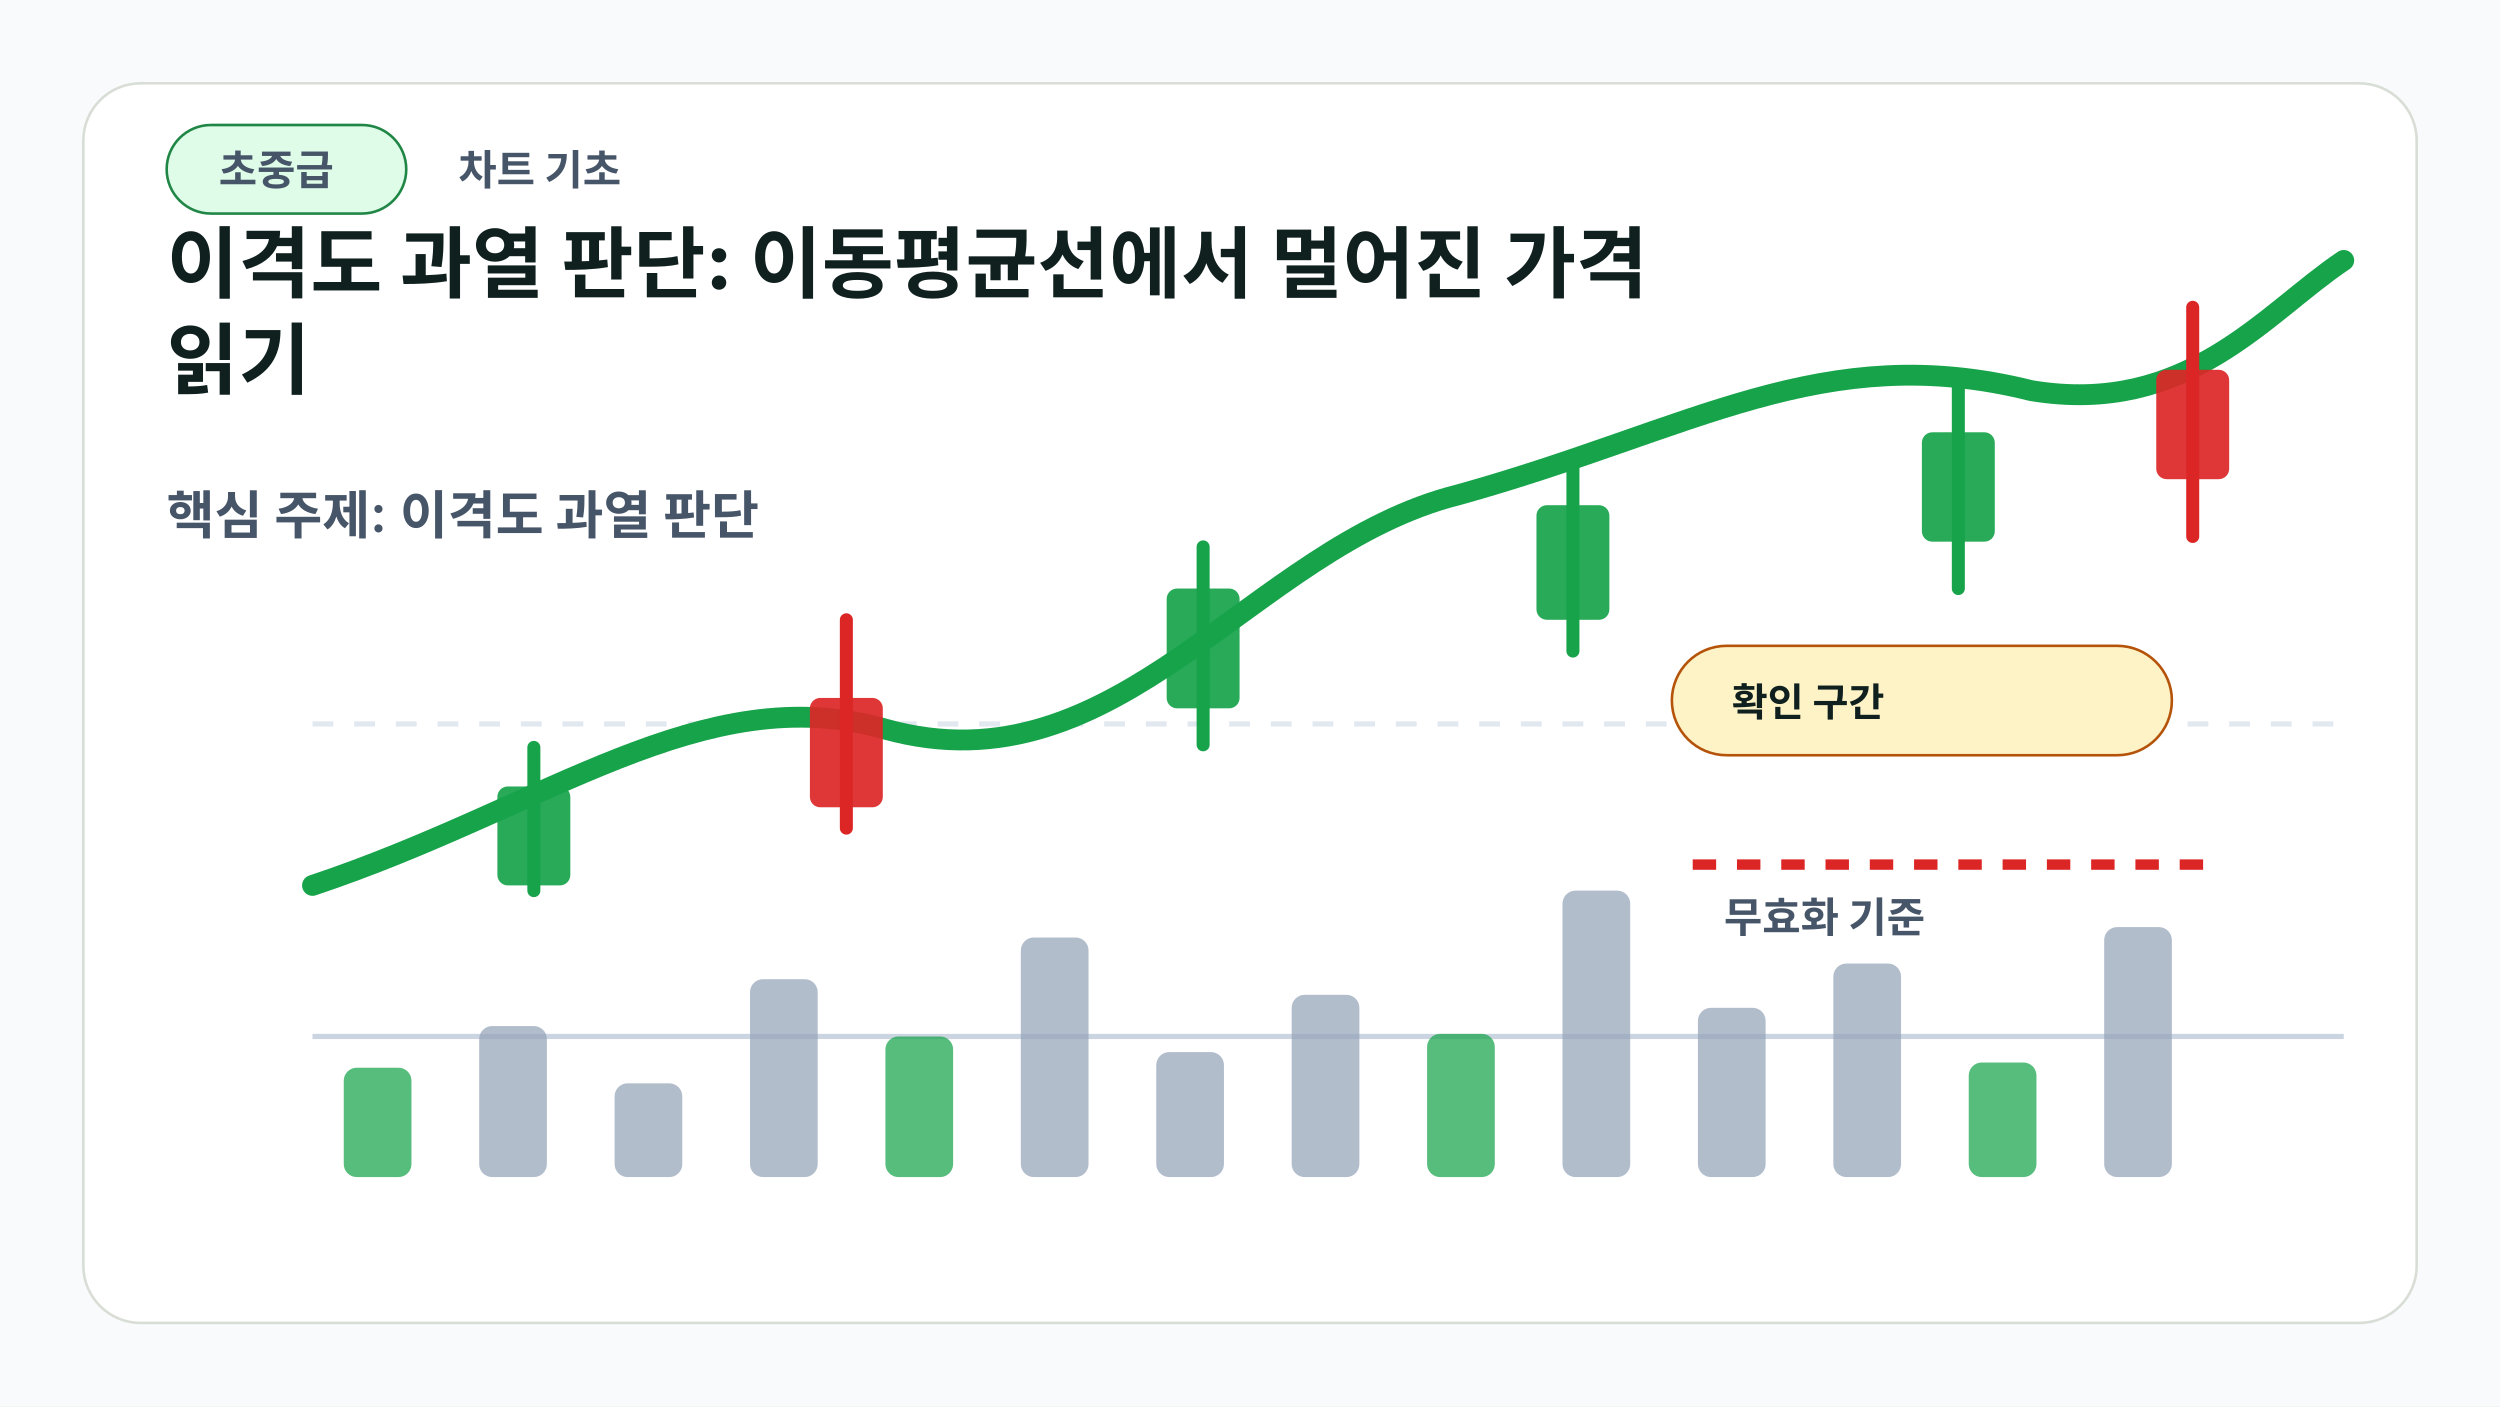
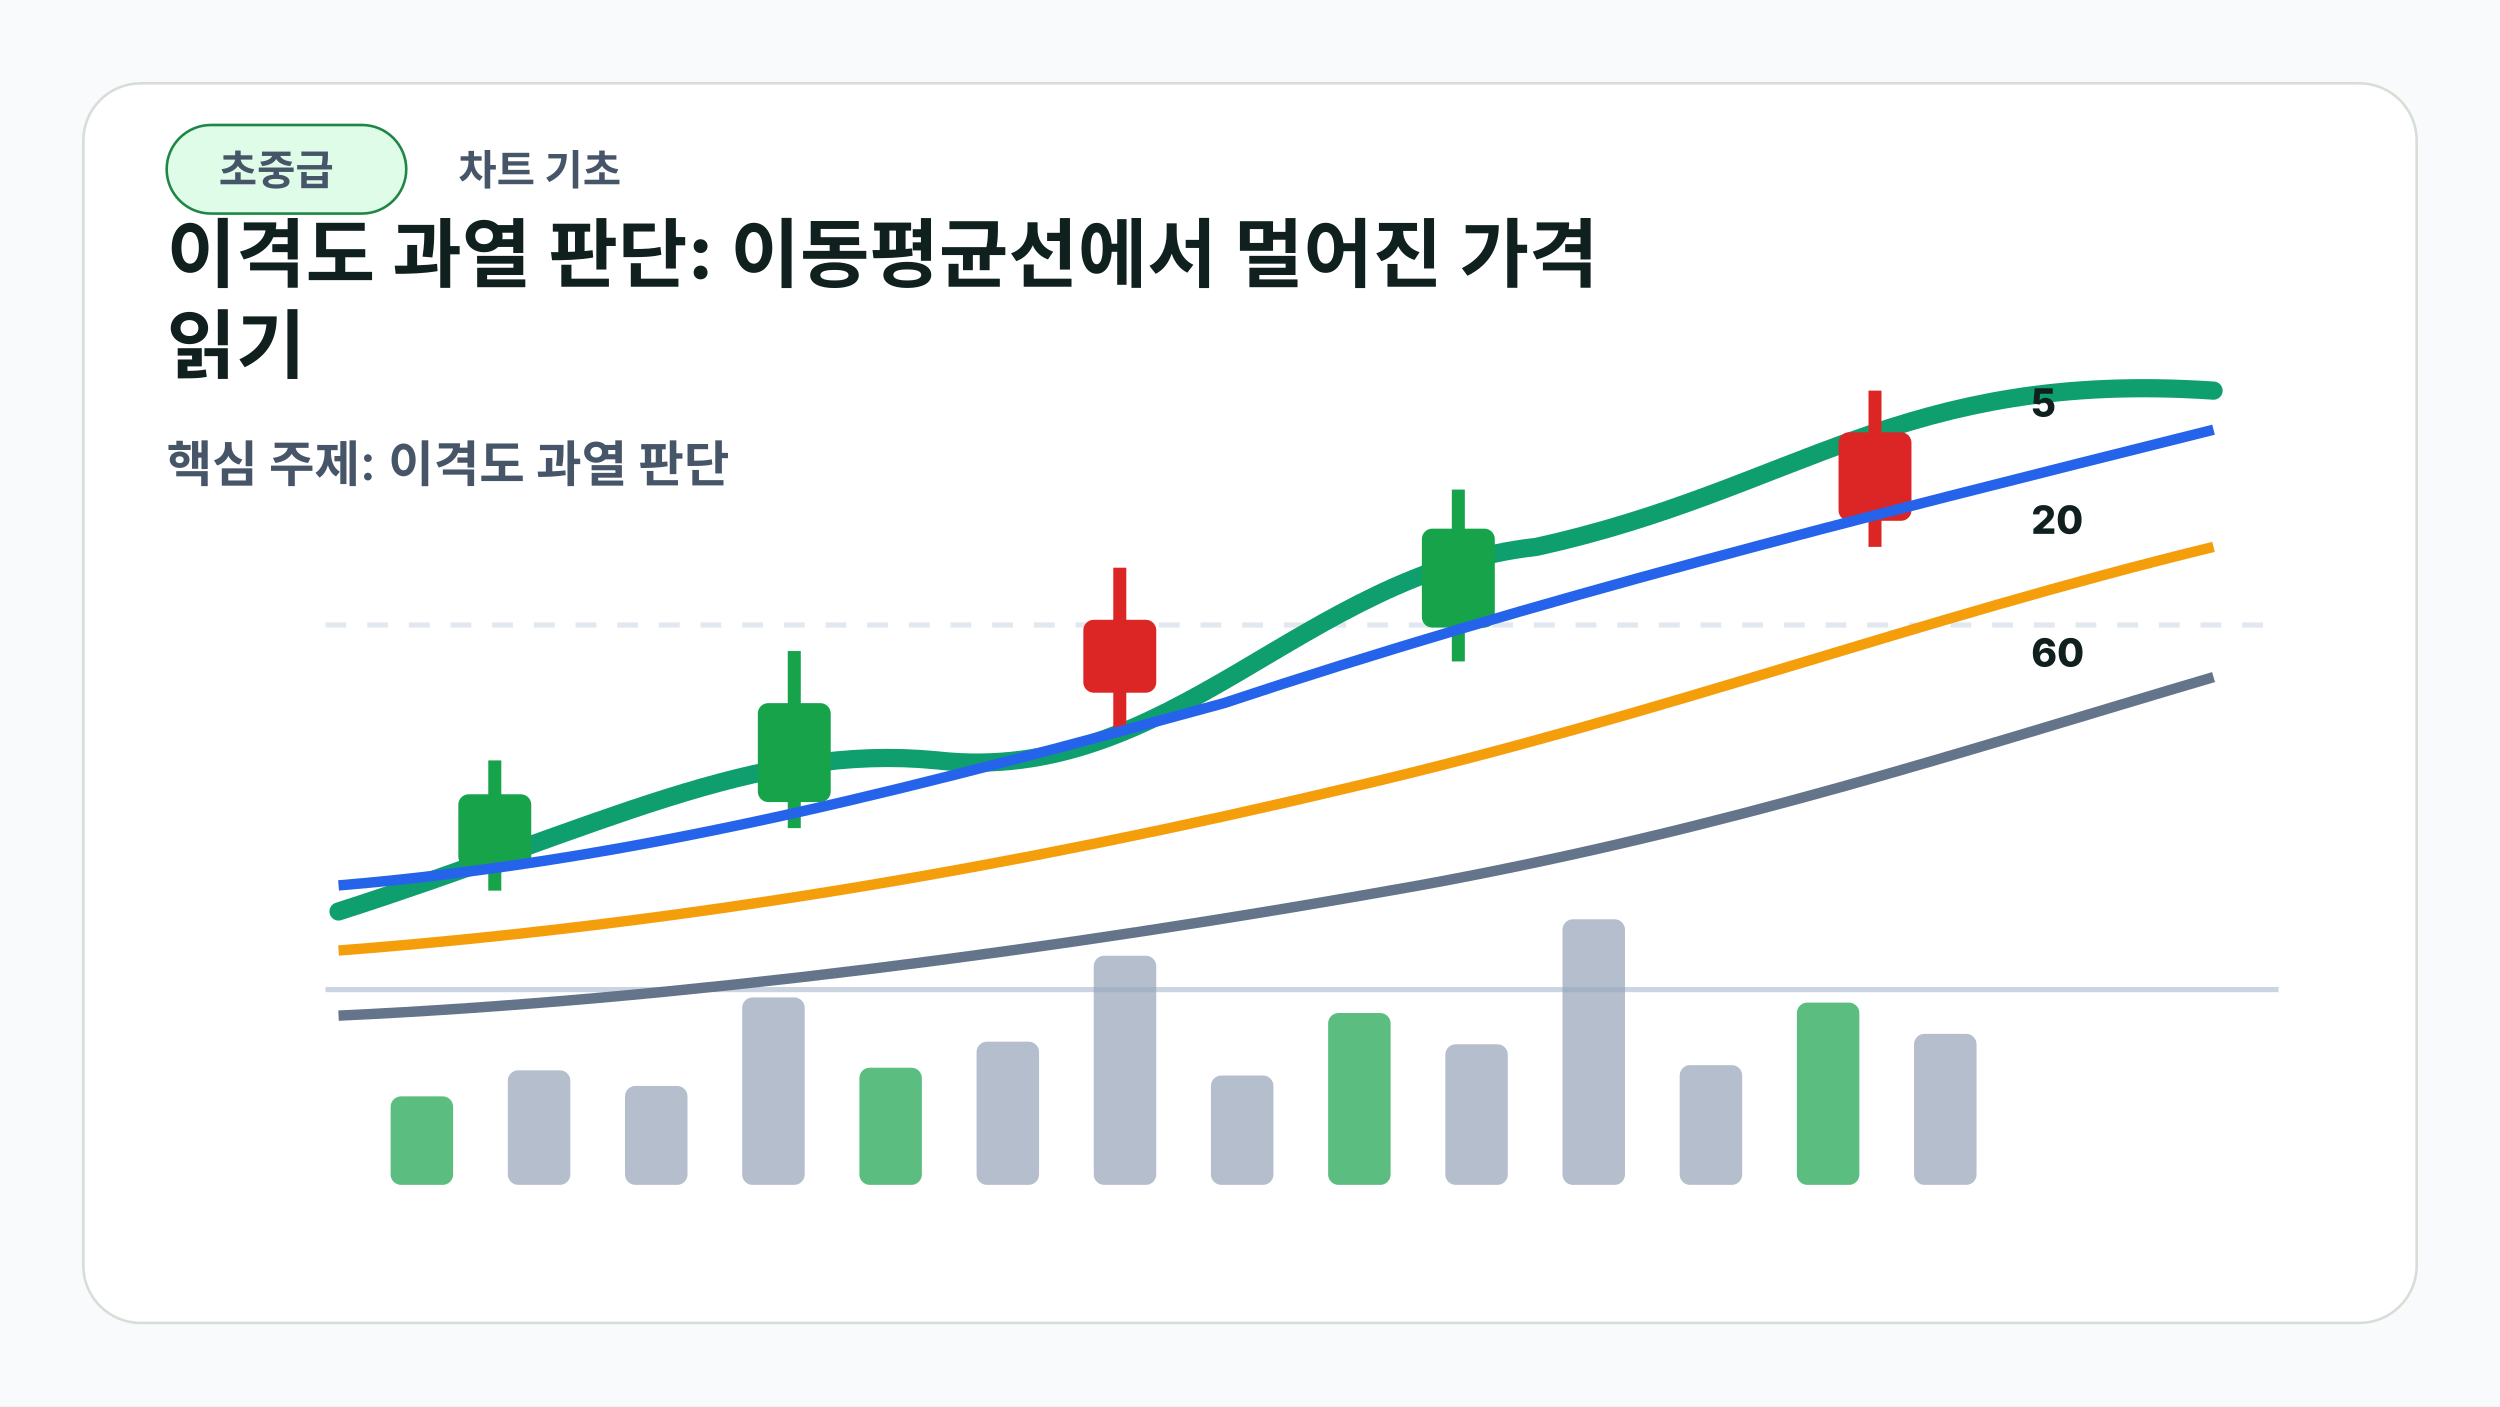
<svg xmlns="http://www.w3.org/2000/svg" width="960" height="540" viewBox="0 0 960 540" role="img" aria-labelledby="title desc">
-   <style>.title{font:800 30px system-ui,-apple-system,Segoe UI,sans-serif;fill:#10201f}.item{font:600 20px system-ui,-apple-system,Segoe UI,sans-serif;fill:#475569}.small{font:700 16px system-ui,-apple-system,Segoe UI,sans-serif;fill:#475569}.label{font:800 15px system-ui,-apple-system,Segoe UI,sans-serif;fill:#10201f}</style>
+   <style>.title{font:800 29px system-ui,-apple-system,Segoe UI,sans-serif;fill:#10201f}.item{font:600 19px system-ui,-apple-system,Segoe UI,sans-serif;fill:#475569}.small{font:700 16px system-ui,-apple-system,Segoe UI,sans-serif;fill:#475569}.label{font:800 15px system-ui,-apple-system,Segoe UI,sans-serif;fill:#10201f}.muted{font:600 14px system-ui,-apple-system,Segoe UI,sans-serif;fill:#64748b}</style>
  <rect width="960" height="540" fill="#f8fafc" />
  <rect x="32" y="32" width="896" height="476" rx="22" fill="white" stroke="#d8ded6" />
  <rect x="64" y="48" width="92" height="34" rx="17" fill="#dcfce7" stroke="#15803d" opacity="0.95" />
  <text x="84" y="71" class="small">초중급</text>
  <text x="176" y="71" class="small">차트 기초</text>
-   <text x="64" y="112" class="title">이격도 과열 판단: 이동평균선에서 멀어진 가격</text>
-   <text x="64" y="149" class="title">읽기</text>
-   <text x="64" y="205" class="item">핵심 주제: 이격도 과열 판단</text>
-   <g transform="translate(0,0)">
-     <line x1="120" y1="398" x2="900" y2="398" stroke="#cbd5e1" stroke-width="2" />
-     <line x1="120" y1="278" x2="900" y2="278" stroke="#e2e8f0" stroke-width="2" stroke-dasharray="8 8" />
-     <path d="M120 340 C210 310 270 260 340 280 C430 305 480 210 560 190 C650 165 700 130 780 150 C840 160 870 120 900 100" fill="none" stroke="#16a34a" stroke-width="8" stroke-linecap="round" stroke-linejoin="round" />
-     <line x1="205" y1="287" x2="205" y2="342" stroke="#16a34a" stroke-width="5" stroke-linecap="round" />
-     <rect x="191" y="302" width="28" height="38" rx="4" fill="#16a34a" opacity="0.92" />
-     <line x1="325" y1="238" x2="325" y2="318" stroke="#dc2626" stroke-width="5" stroke-linecap="round" />
-     <rect x="311" y="268" width="28" height="42" rx="4" fill="#dc2626" opacity="0.92" />
-     <line x1="462" y1="210" x2="462" y2="286" stroke="#16a34a" stroke-width="5" stroke-linecap="round" />
-     <rect x="448" y="226" width="28" height="46" rx="4" fill="#16a34a" opacity="0.92" />
-     <line x1="604" y1="176" x2="604" y2="250" stroke="#16a34a" stroke-width="5" stroke-linecap="round" />
-     <rect x="590" y="194" width="28" height="44" rx="4" fill="#16a34a" opacity="0.92" />
-     <line x1="752" y1="146" x2="752" y2="226" stroke="#16a34a" stroke-width="5" stroke-linecap="round" />
-     <rect x="738" y="166" width="28" height="42" rx="4" fill="#16a34a" opacity="0.92" />
-     <line x1="842" y1="118" x2="842" y2="206" stroke="#dc2626" stroke-width="5" stroke-linecap="round" />
-     <rect x="828" y="142" width="28" height="42" rx="4" fill="#dc2626" opacity="0.92" />
-     <rect x="132" y="410" width="26" height="42" rx="5" fill="#16a34a" opacity="0.72" />
-     <rect x="184" y="394" width="26" height="58" rx="5" fill="#94a3b8" opacity="0.72" />
-     <rect x="236" y="416" width="26" height="36" rx="5" fill="#94a3b8" opacity="0.72" />
-     <rect x="288" y="376" width="26" height="76" rx="5" fill="#94a3b8" opacity="0.72" />
-     <rect x="340" y="398" width="26" height="54" rx="5" fill="#16a34a" opacity="0.72" />
-     <rect x="392" y="360" width="26" height="92" rx="5" fill="#94a3b8" opacity="0.72" />
-     <rect x="444" y="404" width="26" height="48" rx="5" fill="#94a3b8" opacity="0.72" />
-     <rect x="496" y="382" width="26" height="70" rx="5" fill="#94a3b8" opacity="0.72" />
-     <rect x="548" y="397" width="26" height="55" rx="5" fill="#16a34a" opacity="0.72" />
-     <rect x="600" y="342" width="26" height="110" rx="5" fill="#94a3b8" opacity="0.72" />
-     <rect x="652" y="387" width="26" height="65" rx="5" fill="#94a3b8" opacity="0.72" />
-     <rect x="704" y="370" width="26" height="82" rx="5" fill="#94a3b8" opacity="0.72" />
-     <rect x="756" y="408" width="26" height="44" rx="5" fill="#16a34a" opacity="0.72" />
-     <rect x="808" y="356" width="26" height="96" rx="5" fill="#94a3b8" opacity="0.72" />
-     <rect x="642" y="248" width="192" height="42" rx="21" fill="#fef3c7" stroke="#b45309" />
-     <text x="665" y="275" class="label">확인 구간</text>
-     <line x1="650" y1="332" x2="852" y2="332" stroke="#dc2626" stroke-width="4" stroke-dasharray="9 8" />
-     <text x="662" y="358" class="small">무효화 기준</text>
+   <text x="64" y="108" class="title">이격도 과열 판단: 이동평균선에서 멀어진 가격</text>
+   <text x="64" y="143" class="title">읽기</text>
+   <text x="64" y="185" class="item">핵심 주제: 이격도 과열 판단</text>
+   <g>
+     <line x1="125" y1="380" x2="875" y2="380" stroke="#cbd5e1" stroke-width="2" />
+     <line x1="125" y1="240" x2="875" y2="240" stroke="#e2e8f0" stroke-width="2" stroke-dasharray="8 8" />
+     <path d="M130 350 C230 318 290 285 360 292 C450 302 500 220 590 210 C690 188 730 142 850 150" fill="none" stroke="#0f9f6e" stroke-width="7" stroke-linecap="round" />
+     <line x1="190" y1="342" x2="190" y2="292" stroke="#16a34a" stroke-width="5" />
+     <rect x="176" y="305" width="28" height="28" rx="4" fill="#16a34a" />
+     <line x1="305" y1="318" x2="305" y2="250" stroke="#16a34a" stroke-width="5" />
+     <rect x="291" y="270" width="28" height="38" rx="4" fill="#16a34a" />
+     <line x1="430" y1="280" x2="430" y2="218" stroke="#dc2626" stroke-width="5" />
+     <rect x="416" y="238" width="28" height="28" rx="4" fill="#dc2626" />
+     <line x1="560" y1="254" x2="560" y2="188" stroke="#16a34a" stroke-width="5" />
+     <rect x="546" y="203" width="28" height="38" rx="4" fill="#16a34a" />
+     <line x1="720" y1="210" x2="720" y2="150" stroke="#dc2626" stroke-width="5" />
+     <rect x="706" y="166" width="28" height="34" rx="4" fill="#dc2626" />
+     <rect x="150" y="421" width="24" height="34" rx="4" fill="#16a34a" opacity=".7" />
+     <rect x="195" y="411" width="24" height="44" rx="4" fill="#94a3b8" opacity=".7" />
+     <rect x="240" y="417" width="24" height="38" rx="4" fill="#94a3b8" opacity=".7" />
+     <rect x="285" y="383" width="24" height="72" rx="4" fill="#94a3b8" opacity=".7" />
+     <rect x="330" y="410" width="24" height="45" rx="4" fill="#16a34a" opacity=".7" />
+     <rect x="375" y="400" width="24" height="55" rx="4" fill="#94a3b8" opacity=".7" />
+     <rect x="420" y="367" width="24" height="88" rx="4" fill="#94a3b8" opacity=".7" />
+     <rect x="465" y="413" width="24" height="42" rx="4" fill="#94a3b8" opacity=".7" />
+     <rect x="510" y="389" width="24" height="66" rx="4" fill="#16a34a" opacity=".7" />
+     <rect x="555" y="401" width="24" height="54" rx="4" fill="#94a3b8" opacity=".7" />
+     <rect x="600" y="353" width="24" height="102" rx="4" fill="#94a3b8" opacity=".7" />
+     <rect x="645" y="409" width="24" height="46" rx="4" fill="#94a3b8" opacity=".7" />
+     <rect x="690" y="385" width="24" height="70" rx="4" fill="#16a34a" opacity=".7" />
+     <rect x="735" y="397" width="24" height="58" rx="4" fill="#94a3b8" opacity=".7" />
+     <path d="M130 340 C250 330 360 300 470 270 C590 230 710 200 850 165" fill="none" stroke="#2563eb" stroke-width="4" />
+     <path d="M130 365 C260 355 390 333 520 302 C640 274 735 238 850 210" fill="none" stroke="#f59e0b" stroke-width="4" />
+     <path d="M130 390 C260 384 405 365 545 340 C665 318 755 288 850 260" fill="none" stroke="#64748b" stroke-width="4" />
+     <text x="780" y="160" class="label">5</text>
+     <text x="780" y="205" class="label">20</text>
+     <text x="780" y="256" class="label">60</text>
  </g>
</svg>
